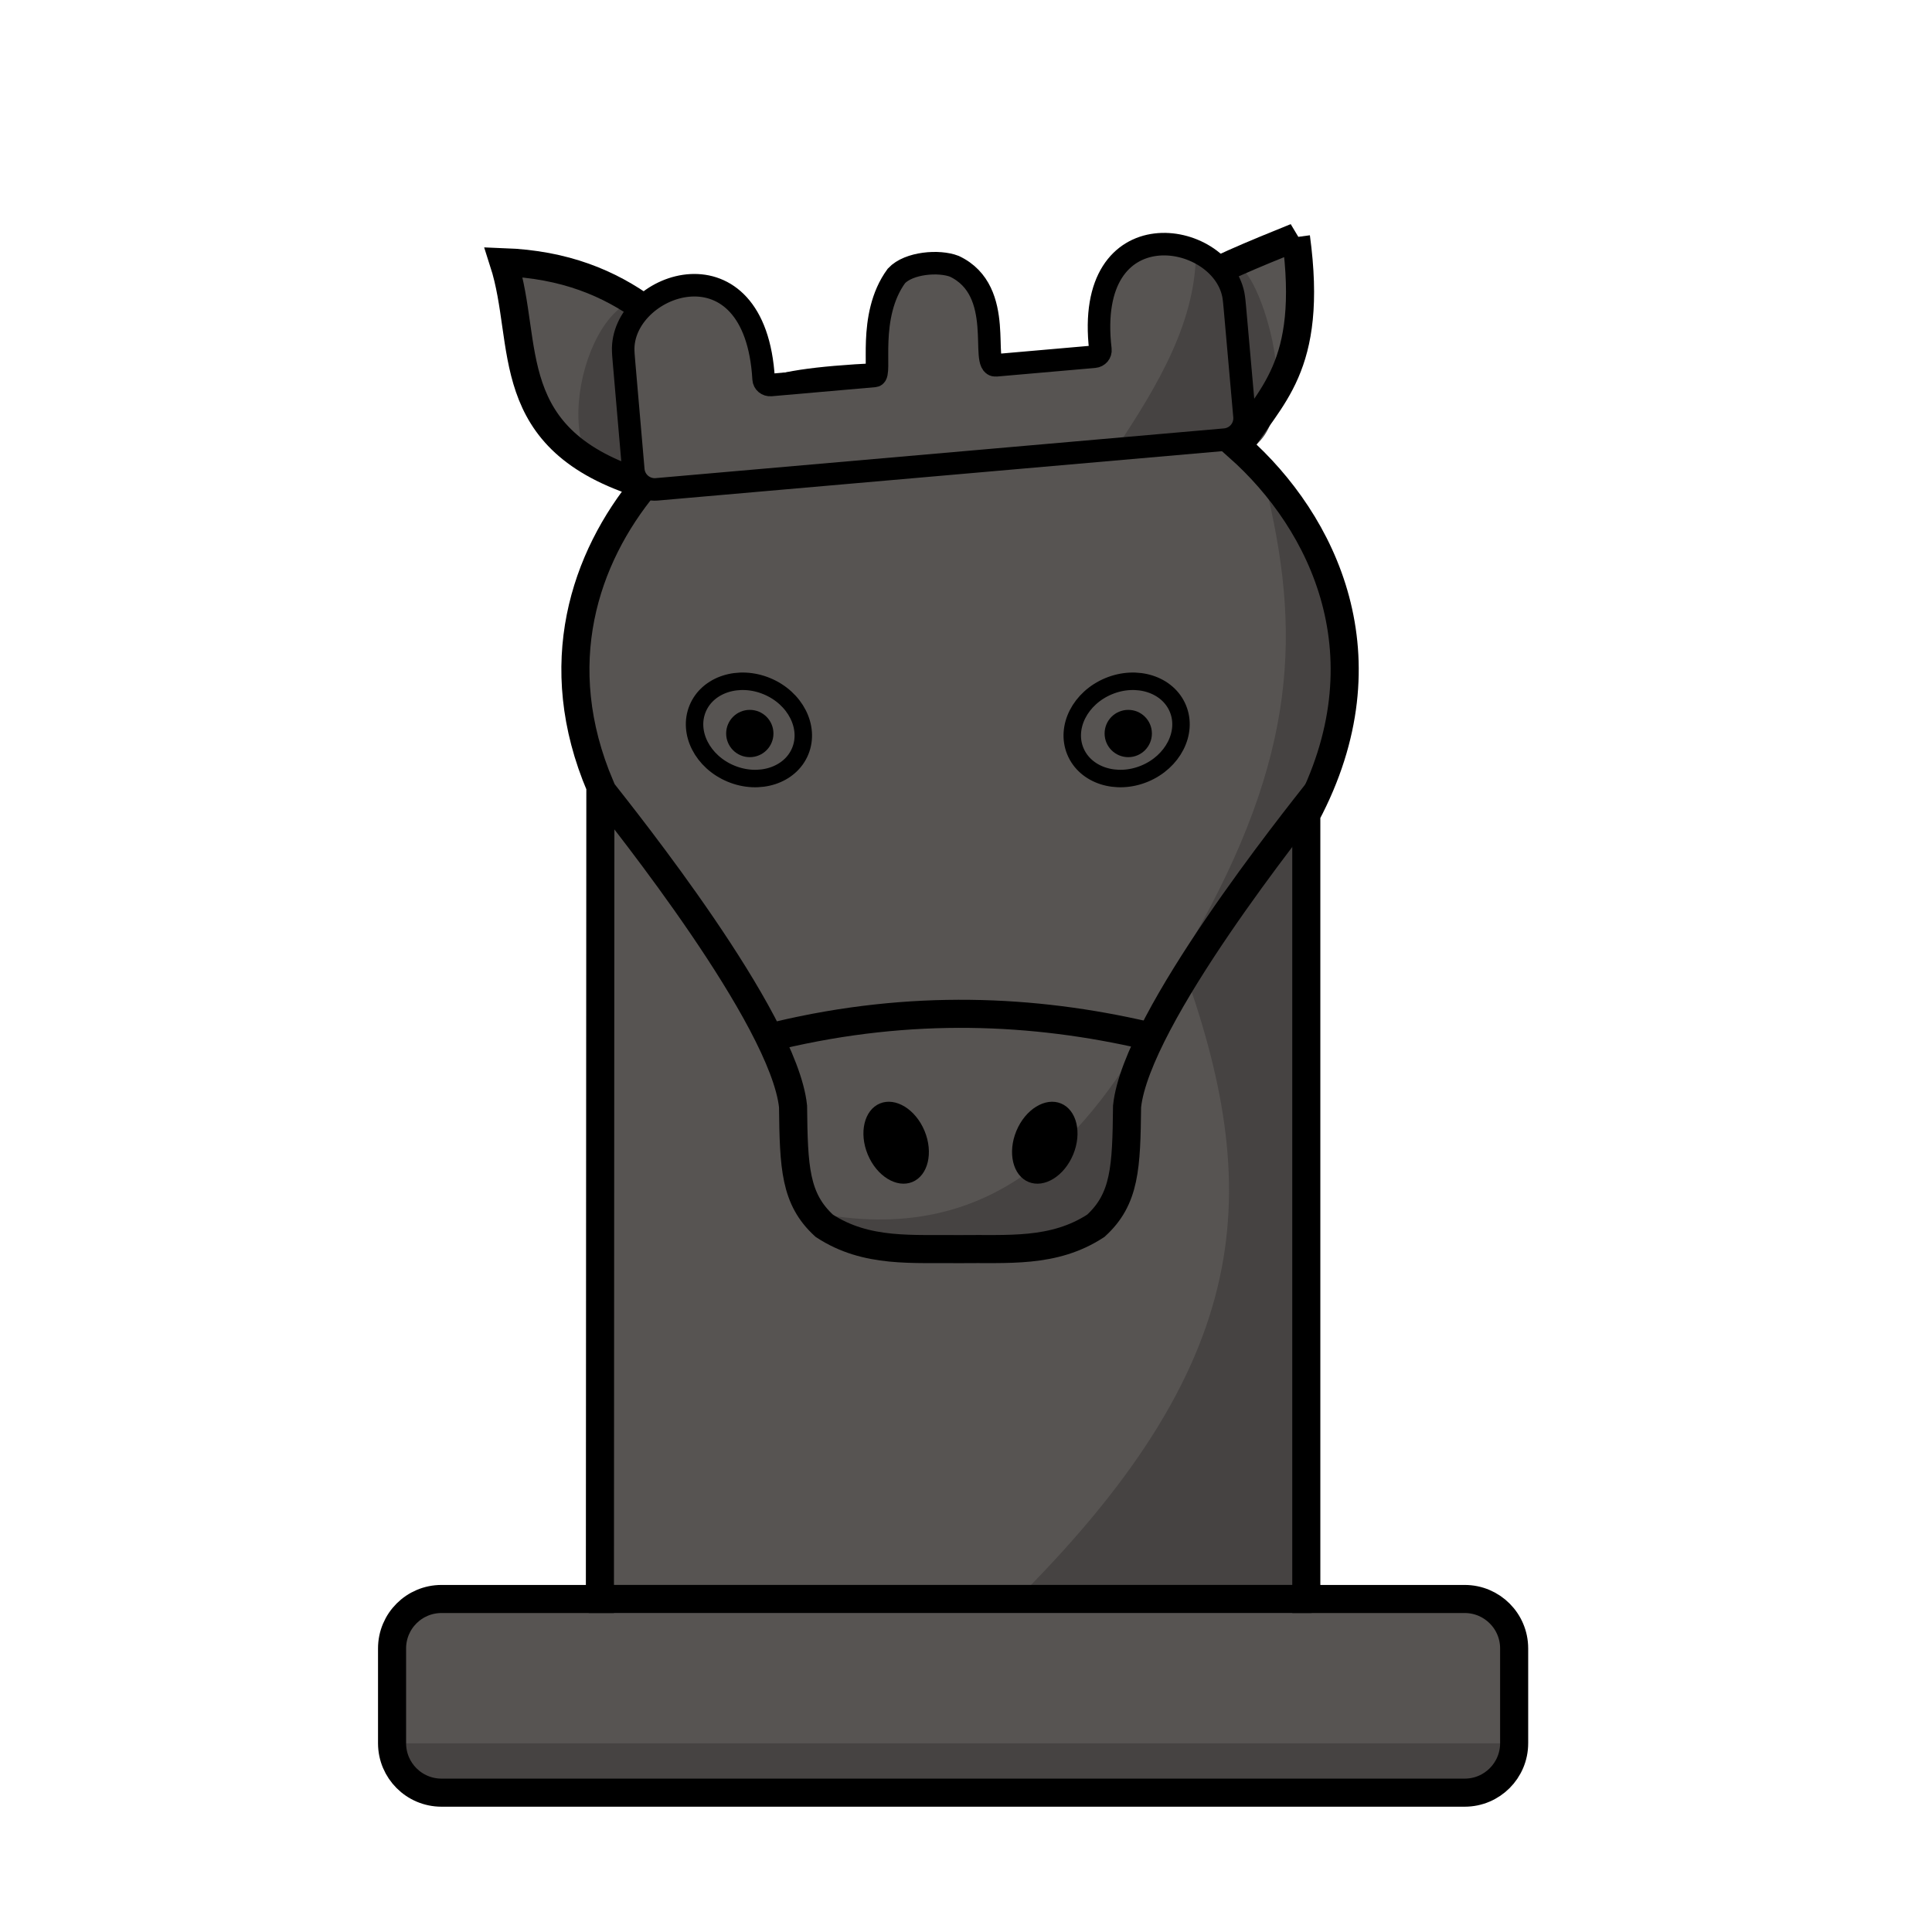
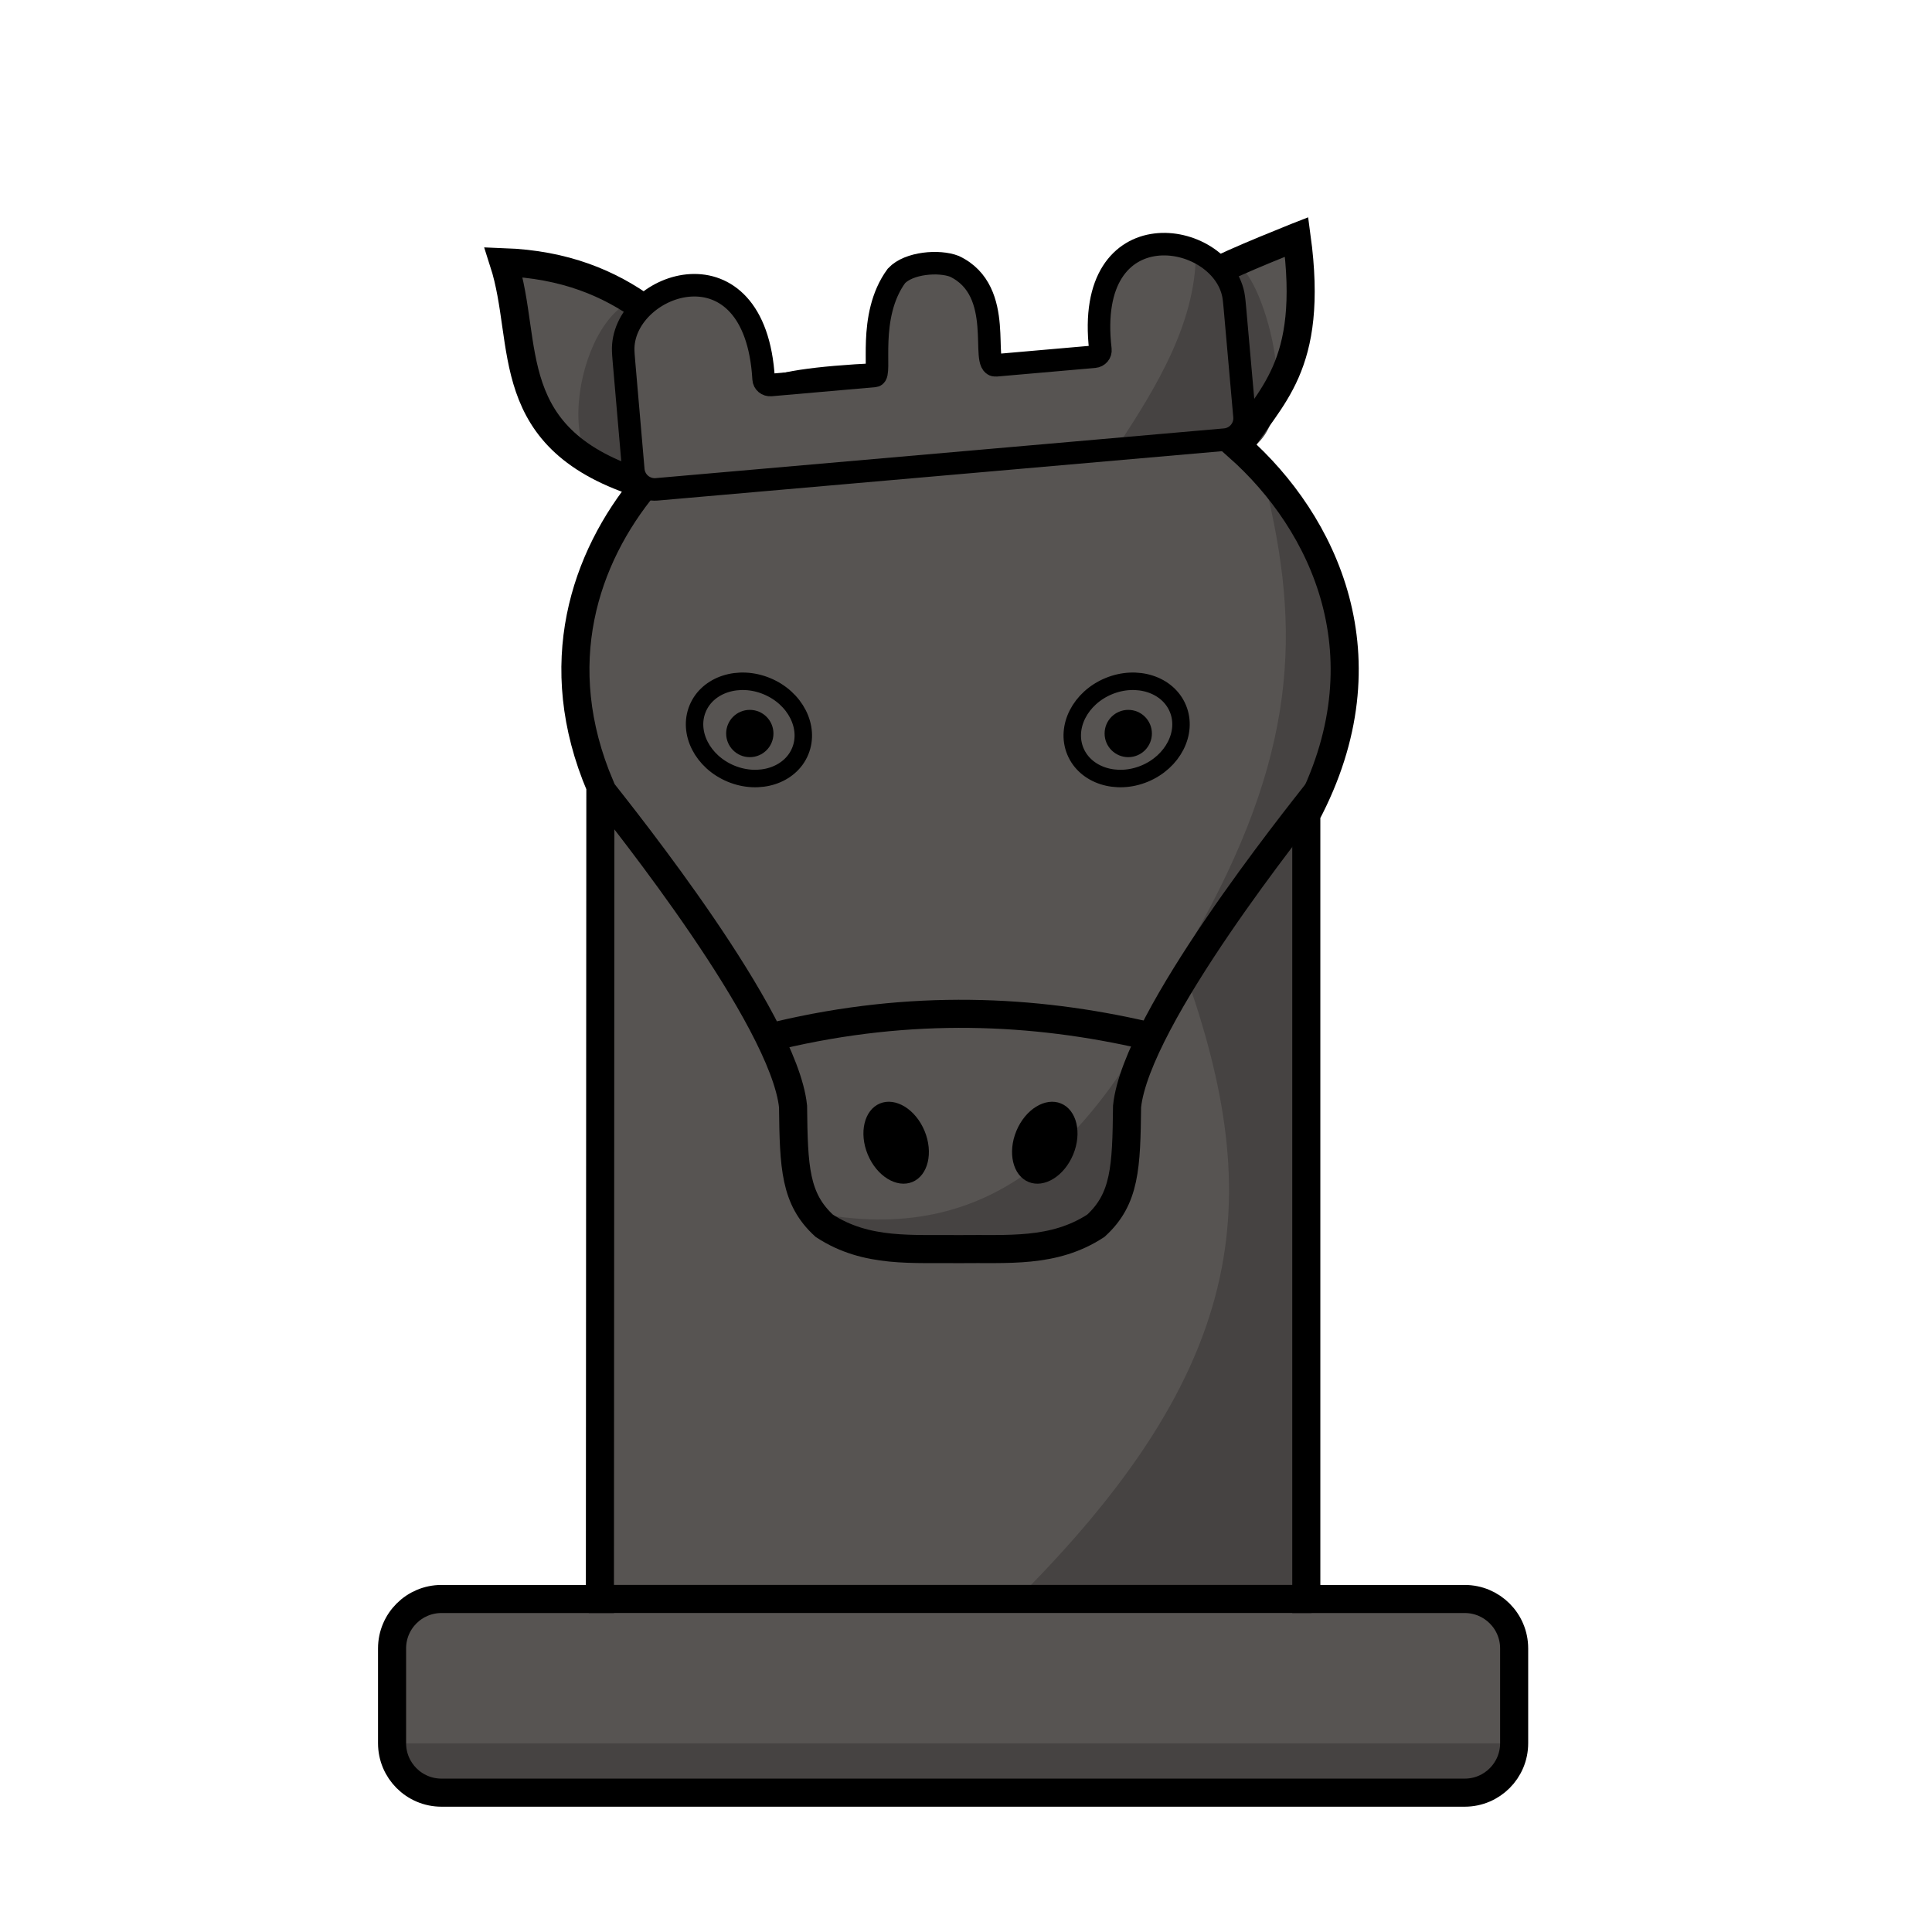
- <svg xmlns="http://www.w3.org/2000/svg" id="svg1" width="688" height="688" version="1.1" viewBox="0 0 688 688" xml:space="preserve">
-   <g id="g1">
-     <path id="path1" d="m461.51 84.451c-29.786 12.07-59.78 23.972-72.559 49.957-39.753 8.454-88.284-9.606-125.22 10.004-20.831-24.31-40.854-49.429-84.371-51.053 9.408 29.205-1.932 63.31 50.355 79.262-21.492 26.015-34.46 63.988-15.914 107.46l-0.168 289.33-69.177 5.677-2.103 58.876 392.44 2.313 0.631-64.343-70.231-2.523v-279.34c29.717-56.047 6.093-104.04-24.176-130.9 10.853-18.202 26.869-27.804 20.496-74.715z" fill="#575452" />
-     <path id="path25" d="m451.55 176.62c12.119 52.14 9.477 97.029-31.151 165.21 30.193 82.49 27.152 143.64-61.102 230.47l105.98-2.018 0.707-275.06c14.444-40.906 17.504-80.999-14.433-118.59z" fill="#464342" />
-     <path id="rect22" d="m143.25 620.82h391.57v16.515h-391.57z" fill="#464342" stroke-linejoin="round" stroke-width="8.696" />
-     <path id="path19" d="m209.67 569.39h257.37" stroke="#000" stroke-linejoin="round" stroke-width="10" />
-     <path id="path14" d="m439.96 96.002c5.501-7.574 28.556 53.918 3.081 65.064z" fill="#464342" />
-     <path id="path15" d="m227.03 106.51c-22.4 5.479-33.306 70.04 0.086 65.132 63.787-33.966 12.805-68.285-0.086-65.132z" fill="#464342" />
-     <g id="g17">
-       <path id="path16" d="m412.74 359.81c-25.416 45.336-58.826 84.927-123.11 71.962 26.008 14.245 61.68 11.094 95.157 11.895 20.49-27.251 21.537-55.198 27.952-83.857z" fill="#464342" />
-       <ellipse id="path8" transform="rotate(-22.5)" cx="139.11" cy="498.08" rx="10.952" ry="15.124" />
-       <ellipse id="ellipse8" transform="matrix(-.92388 -.38268 -.38268 .92388 0 0)" cx="-499.46" cy="233.58" rx="10.952" ry="15.124" />
-       <path id="path5" transform="translate(2)" d="m212.43 281.67c7.674 9.819 64.666 80.837 67.982 112.34 0.243 21.703 0.664 32.925 11.108 42.49 15.103 9.884 31.54 8.068 48.768 8.326m127.05-163.16c-7.674 9.819-64.666 80.837-67.982 112.34-0.243 21.703-0.664 32.925-11.108 42.49-15.103 9.884-31.54 8.068-48.768 8.326" fill="none" stroke="#000" stroke-width="10" style="paint-order:normal" />
-       <path id="path18" d="m277 368.75c47.539-11.302 91.169-9.246 131.14 0" fill="none" stroke="#000" stroke-width="10" />
-     </g>
-     <g id="g11" transform="translate(-134.15)">
-       <ellipse id="ellipse10" transform="matrix(-.92339 -.38385 -.38152 .92436 0 0)" cx="-469.7" cy="86.148" rx="19.778" ry="16.835" fill="none" stroke="#000" stroke-width="6.219" />
-       <circle id="circle10" transform="scale(-1,1)" cx="-401.16" cy="261.21" r="8.421" />
-     </g>
-     <g id="g18" transform="matrix(-1 0 0 1 802.05 0)">
-       <ellipse id="ellipse17" transform="matrix(-.92339 -.38385 -.38152 .92436 0 0)" cx="-469.7" cy="86.148" rx="19.778" ry="16.835" fill="none" stroke="#000" stroke-width="6.219" />
-       <circle id="circle17" transform="scale(-1,1)" cx="-400.27" cy="261.21" r="8.421" />
-     </g>
-     <path id="path24" d="m461.51 84.451c-29.786 12.07-59.78 23.972-72.559 49.957l2.598 1.484c-32.57-3.642-97.39-2.834-114.35 2.547-4.287 1.36-8.849 3.485-13.471 5.973-20.831-24.31-40.854-49.429-84.371-51.053 9.408 29.205-1.932 63.31 50.355 79.262-21.492 26.015-34.46 63.988-15.914 107.46l-0.168 289.33h-56.412a17.602 17.602 135 0 0-17.602 17.602v33.765a17.602 17.602 45 0 0 17.602 17.602h364.38a17.602 17.602 135 0 0 17.602-17.602v-33.765a17.602 17.602 45 0 0-17.602-17.602h-56.414v-279.34c29.717-56.047 6.093-104.04-24.176-130.9 10.853-18.202 26.869-27.804 20.496-74.715z" fill="none" stroke="#000" stroke-width="10" />
-     <g id="g22" transform="translate(0,2)">
-       <path id="path13" transform="matrix(1.0176 -.089026 .089026 1.0176 -22.053 24.213)" d="m316.07 133.45h-36.32c-1.334 0-2.363-1.028-2.326-2.296 1.484-49.734-45.293-37.944-47.83-15.024-0.14 1.261-0.14 3.319-0.141 4.588l-0.048 45.495h206.41a7.486 7.486 134.97 0 0 7.486-7.494l-0.04-38.001c-2e-3 -1.268-2e-3 -3.327-0.141-4.588-2.537-22.92-49.314-34.711-47.83 15.024 0.038 1.268-0.992 2.296-2.326 2.296h-34.441c-5.707 0 5.959-25.529-11.433-35.658-5.093-2.513-15.681-2.665-20.407 1.582-11.534 13.169-7.991 34.076-10.609 34.076z" fill="#575452" />
-       <path id="path20" d="m425.81 85.405c1.015 26.602-14.421 50.981-27.675 71.241l43.659-4.401c-5.525-27.463 3.809-60.771-15.984-66.84z" fill="#464342" />
-       <path id="path21" transform="matrix(1.0176 -.089026 .089026 1.0176 -22.053 24.213)" d="m316.07 133.45h-36.32c-1.334 0-2.363-1.028-2.326-2.296 1.484-49.734-45.293-37.944-47.83-15.024-0.14 1.261-0.14 3.319-0.141 4.588l-0.04 38.001a7.486 7.486 45.03 0 0 7.486 7.494h198.91a7.486 7.486 134.97 0 0 7.486-7.494l-0.04-38.001c-2e-3 -1.268-2e-3 -3.327-0.141-4.588-2.537-22.92-49.314-34.711-47.83 15.024 0.038 1.268-0.992 2.296-2.326 2.296h-34.441c-5.707 0 5.959-25.529-11.433-35.658-5.093-2.513-15.681-2.665-20.407 1.582-11.534 13.169-7.991 34.076-10.609 34.076z" fill="none" stroke="#000" stroke-width="7.851" />
-     </g>
+ <svg xmlns="http://www.w3.org/2000/svg" width="688" height="688" version="1.1" viewBox="0 0 688 688" xml:space="preserve">
+   <path d="m461.51 84.451c-29.786 12.07-59.78 23.972-72.559 49.957-39.753 8.454-88.284-9.606-125.22 10.004-20.831-24.31-40.854-49.429-84.371-51.053 9.408 29.205-1.932 63.31 50.355 79.262-21.492 26.015-34.46 63.988-15.914 107.46l-0.168 289.33-69.177 5.677-2.103 58.876 392.44 2.313 0.631-64.343-70.231-2.523v-279.34c29.717-56.047 6.093-104.04-24.176-130.9 10.853-18.202 26.869-27.804 20.496-74.715z" fill="#575452" />
+   <path d="m451.55 176.62c12.119 52.14 9.477 97.029-31.151 165.21 30.193 82.49 27.152 143.64-61.102 230.47l105.98-2.018 0.707-275.06c14.444-40.906 17.504-80.999-14.433-118.59z" fill="#464342" />
+   <path d="m143.25 620.82h391.57v16.515h-391.57z" fill="#464342" stroke-linejoin="round" stroke-width="8.696" />
+   <path d="m209.67 569.39h257.37" stroke="#000" stroke-linejoin="round" stroke-width="10" />
+   <path d="m439.96 96.002c5.501-7.574 28.556 53.918 3.081 65.064z" fill="#464342" />
+   <path d="m227.03 106.51c-22.4 5.479-33.306 70.04 0.086 65.132 63.787-33.966 12.805-68.285-0.086-65.132z" fill="#464342" />
+   <path d="m412.74 359.81c-25.416 45.336-58.826 84.927-123.11 71.962 26.008 14.245 61.68 11.094 95.157 11.895 20.49-27.251 21.537-55.198 27.952-83.857z" fill="#464342" />
+   <ellipse transform="rotate(-22.5)" cx="139.11" cy="498.08" rx="10.952" ry="15.124" />
+   <ellipse transform="matrix(-.92388 -.38268 -.38268 .92388 0 0)" cx="-499.46" cy="233.58" rx="10.952" ry="15.124" />
+   <path transform="translate(2)" d="m212.43 281.67c7.674 9.819 64.666 80.837 67.982 112.34 0.243 21.703 0.664 32.925 11.108 42.49 15.103 9.884 31.54 8.068 48.768 8.326m127.05-163.16c-7.674 9.819-64.666 80.837-67.982 112.34-0.243 21.703-0.664 32.925-11.108 42.49-15.103 9.884-31.54 8.068-48.768 8.326" fill="none" stroke="#000" stroke-width="10" style="paint-order:normal" />
+   <path d="m277 368.75c47.539-11.302 91.169-9.246 131.14 0" fill="none" stroke="#000" stroke-width="10" />
+   <g transform="translate(-134.15)">
+     <ellipse transform="matrix(-.92339 -.38385 -.38152 .92436 0 0)" cx="-469.7" cy="86.148" rx="19.778" ry="16.835" fill="none" stroke="#000" stroke-width="6.219" />
+     <circle transform="scale(-1,1)" cx="-401.16" cy="261.21" r="8.421" />
  </g>
-   <style id="style1">
+   <g transform="matrix(-1 0 0 1 802.05 0)">
+     <ellipse transform="matrix(-.92339 -.38385 -.38152 .92436 0 0)" cx="-469.7" cy="86.148" rx="19.778" ry="16.835" fill="none" stroke="#000" stroke-width="6.219" />
+     <circle transform="scale(-1,1)" cx="-400.27" cy="261.21" r="8.421" />
+   </g>
+   <path d="m461.51 84.451c-29.786 12.07-59.78 23.972-72.559 49.957l2.598 1.484c-32.57-3.642-97.39-2.834-114.35 2.547-4.287 1.36-8.849 3.485-13.471 5.973-20.831-24.31-40.854-49.429-84.371-51.053 9.408 29.205-1.932 63.31 50.355 79.262-21.492 26.015-34.46 63.988-15.914 107.46l-0.168 289.33h-56.412c-9.721 0-17.602 7.881-17.602 17.602v33.765c0 9.721 7.881 17.602 17.602 17.602h364.38c9.721 0 17.602-7.881 17.602-17.602v-33.765c0-9.721-7.881-17.602-17.602-17.602h-56.414v-279.34c29.717-56.047 6.093-104.04-24.176-130.9 10.853-18.202 27.107-27.899 20.734-74.81z" fill="none" stroke="#000" stroke-width="10" />
+   <g transform="translate(0,2)">
+     <path transform="matrix(1.0176 -.089026 .089026 1.0176 -22.053 24.213)" d="m316.07 133.45h-36.32c-1.334 0-2.363-1.028-2.326-2.296 1.484-49.734-45.293-37.944-47.83-15.024-0.14 1.261-0.14 3.319-0.141 4.588l-0.048 45.495h206.41a7.486 7.486 134.97 0 0 7.486-7.494l-0.04-38.001c-2e-3 -1.268-2e-3 -3.327-0.141-4.588-2.537-22.92-49.314-34.711-47.83 15.024 0.038 1.268-0.992 2.296-2.326 2.296h-34.441c-5.707 0 5.959-25.529-11.433-35.658-5.093-2.513-15.681-2.665-20.407 1.582-11.534 13.169-7.991 34.076-10.609 34.076z" fill="#575452" />
+     <path d="m425.81 85.405c1.015 26.602-14.421 50.981-27.675 71.241l43.659-4.401c-5.525-27.463 3.809-60.771-15.984-66.84z" fill="#464342" />
+     <path transform="matrix(1.0176 -.089026 .089026 1.0176 -22.053 24.213)" d="m316.07 133.45h-36.32c-1.334 0-2.363-1.028-2.326-2.296 1.484-49.734-45.293-37.944-47.83-15.024-0.14 1.261-0.14 3.319-0.141 4.588l-0.04 38.001a7.486 7.486 45.03 0 0 7.486 7.494h198.91a7.486 7.486 134.97 0 0 7.486-7.494l-0.04-38.001c-2e-3 -1.268-2e-3 -3.327-0.141-4.588-2.537-22.92-49.314-34.711-47.83 15.024 0.038 1.268-0.992 2.296-2.326 2.296h-34.441c-5.707 0 5.959-25.529-11.433-35.658-5.093-2.513-15.681-2.665-20.407 1.582-11.534 13.169-7.991 34.076-10.609 34.076z" fill="none" stroke="#000" stroke-width="7.851" />
+   </g>
+   <style>
		.s0 { fill: #020202 } 
	</style>
</svg>
